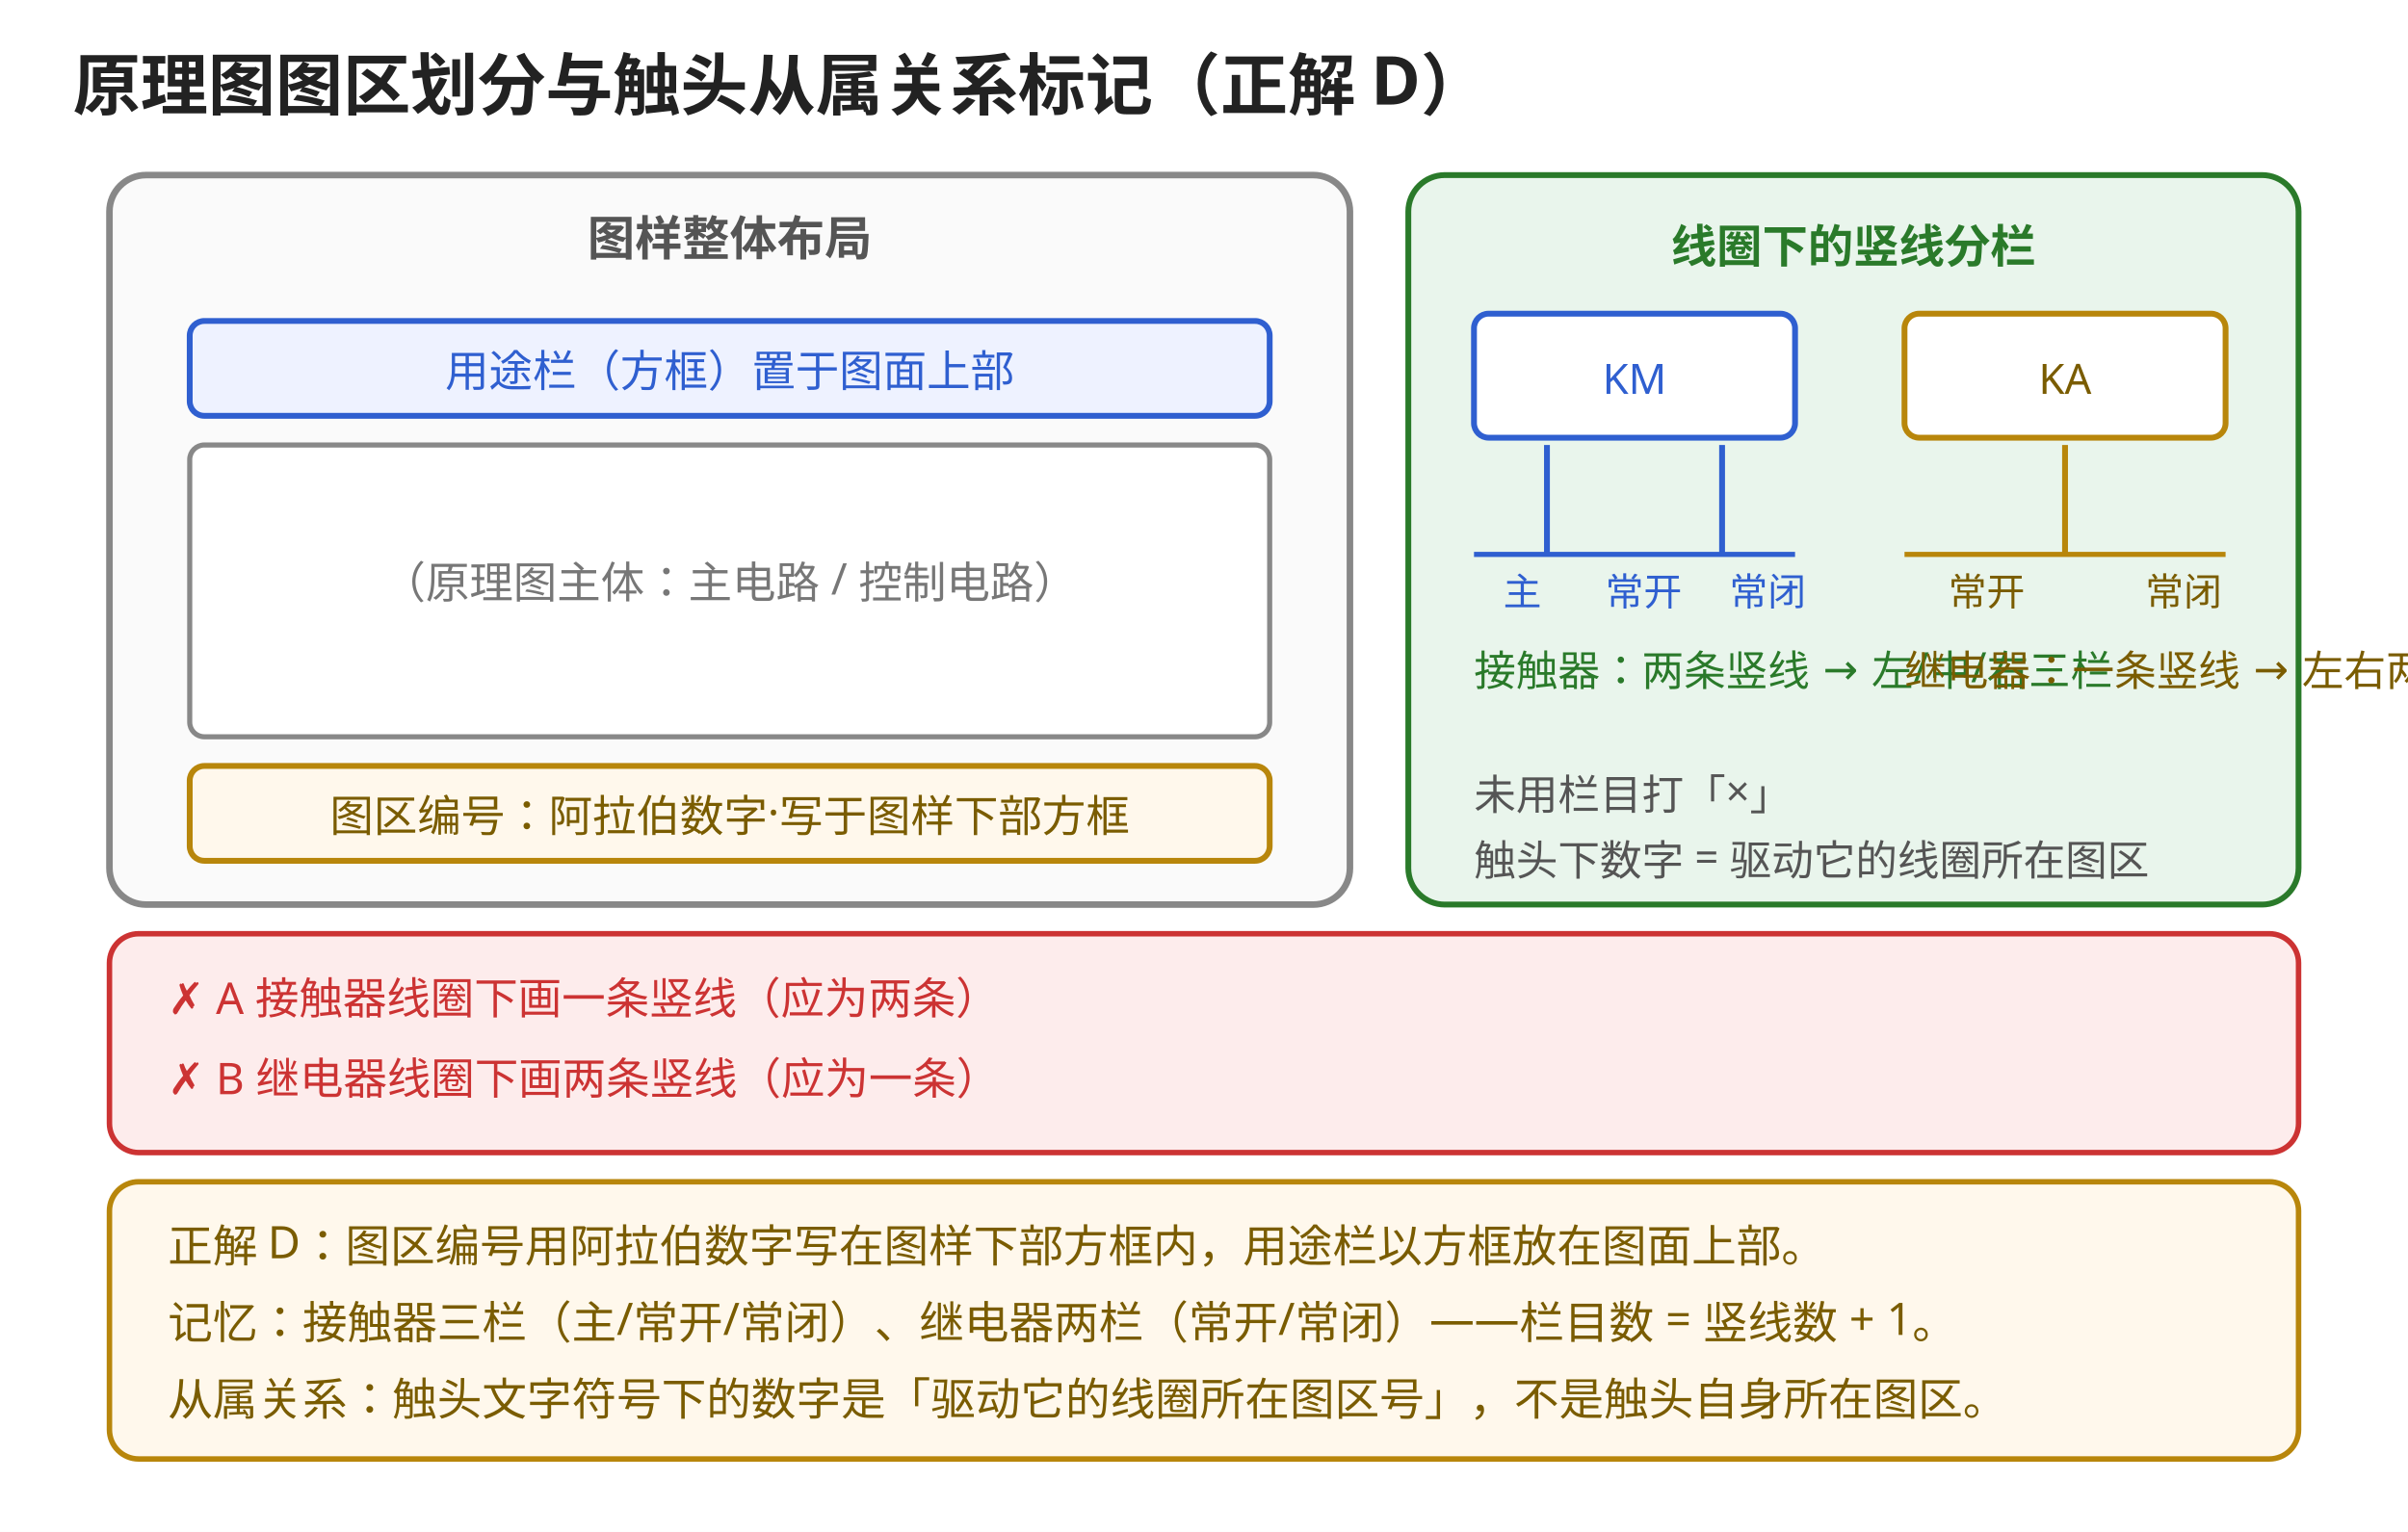
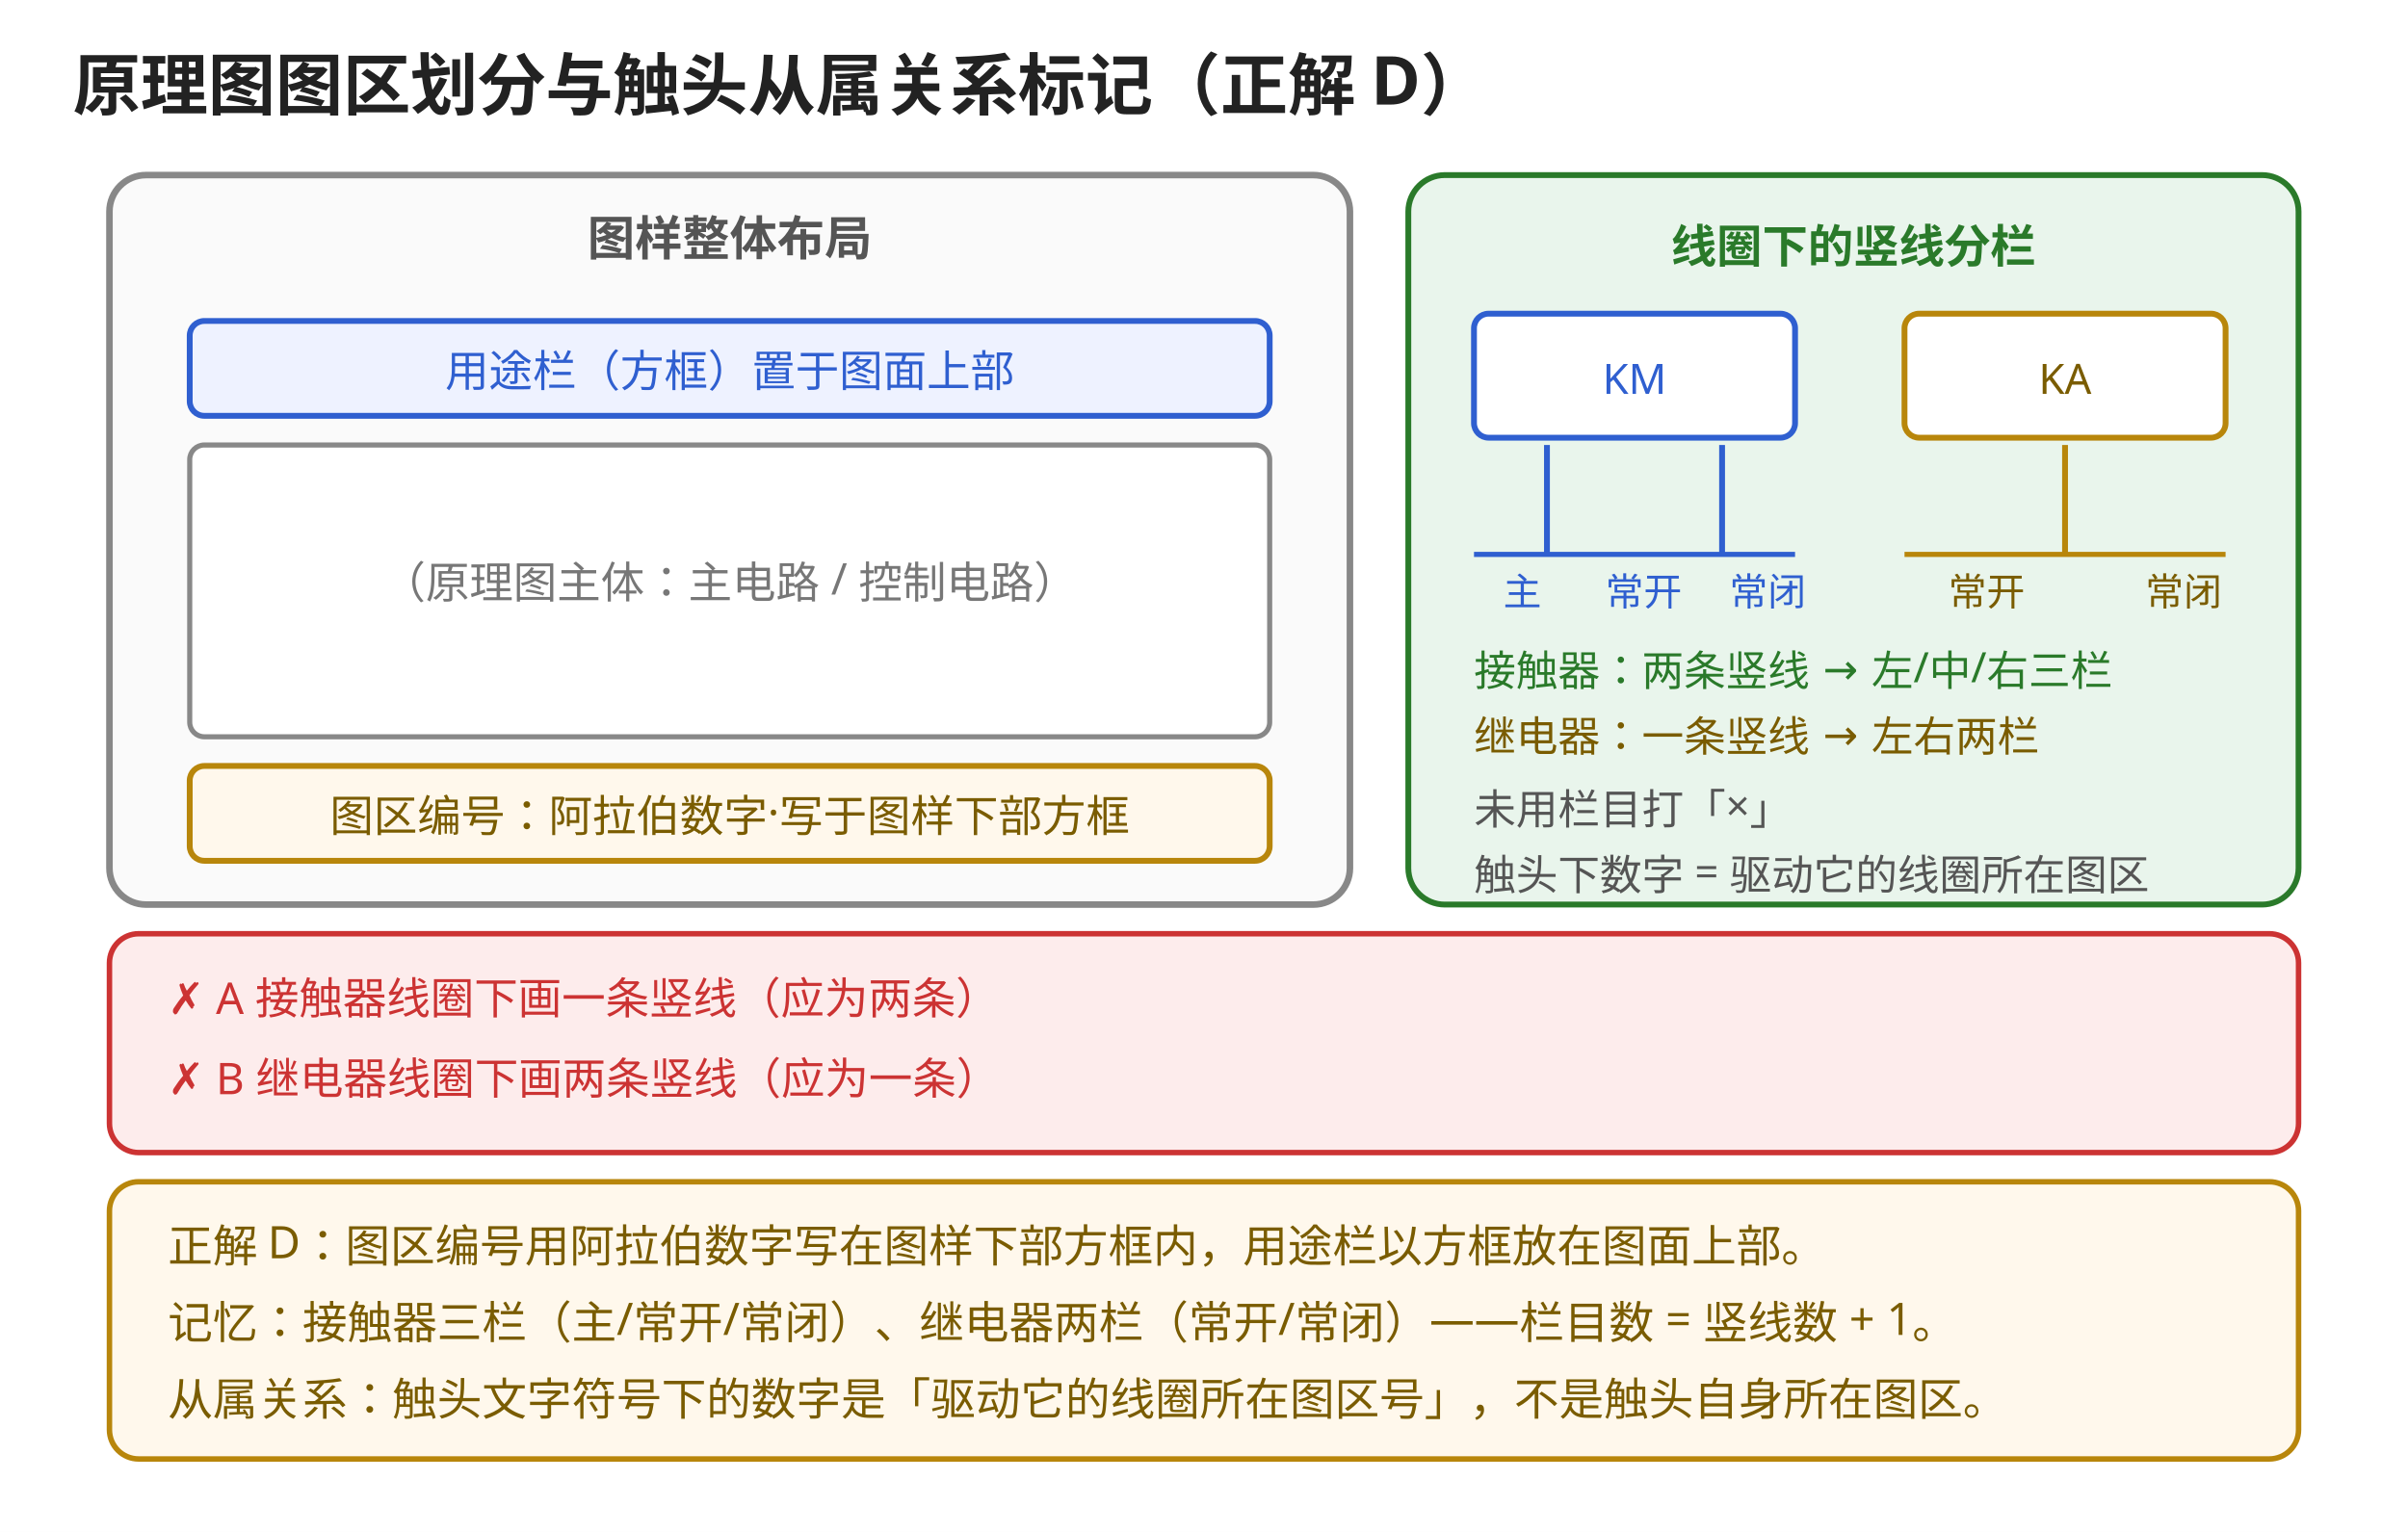
<svg xmlns="http://www.w3.org/2000/svg" viewBox="0 0 660 420" font-family="'Microsoft YaHei',sans-serif">
  <rect width="660" height="420" fill="#ffffff" />
  <text x="20" y="30" font-size="18.5" font-weight="bold" fill="#222">原理图图区划分与触头从属关系标记（正解 D）</text>
  <rect x="30" y="48" width="340" height="200" rx="10" fill="#fafafa" stroke="#888" stroke-width="1.8" />
  <text x="200" y="70" font-size="13" text-anchor="middle" fill="#555" font-weight="bold">图样整体布局</text>
  <rect x="52" y="88" width="296" height="26" rx="4" fill="#eef2ff" stroke="#2F5FD0" stroke-width="1.6" />
  <text x="200" y="106" font-size="12" text-anchor="middle" fill="#2F5FD0">用途栏（方框）置于图面上部</text>
  <rect x="52" y="122" width="296" height="80" rx="4" fill="#fff" stroke="#888" stroke-width="1.4" />
  <text x="200" y="164" font-size="12" text-anchor="middle" fill="#777">（原理图主体：主电路 / 控制电路）</text>
  <rect x="52" y="210" width="296" height="26" rx="4" fill="#fff8ec" stroke="#b8860b" stroke-width="1.6" />
  <text x="200" y="228" font-size="12" text-anchor="middle" fill="#7a5c00">图区编号：阿拉伯数字·写于图样下部方框</text>
  <rect x="386" y="48" width="244" height="200" rx="10" fill="#e9f5ec" stroke="#2a7a2a" stroke-width="1.6" />
  <text x="508" y="72" font-size="12.5" text-anchor="middle" fill="#2a7a2a" font-weight="bold">线圈下的竖线分栏</text>
  <rect x="404" y="86" width="88" height="34" rx="4" fill="#fff" stroke="#2F5FD0" stroke-width="1.6" />
  <text x="448" y="108" font-size="11.5" text-anchor="middle" fill="#2F5FD0">KM</text>
  <line x1="424" y1="122" x2="424" y2="152" stroke="#2F5FD0" stroke-width="1.6" />
  <line x1="472" y1="122" x2="472" y2="152" stroke="#2F5FD0" stroke-width="1.6" />
  <line x1="404" y1="152" x2="492" y2="152" stroke="#2F5FD0" stroke-width="1.4" />
  <text x="412" y="166" font-size="10.5" fill="#2F5FD0">主</text>
  <text x="440" y="166" font-size="10.5" fill="#2F5FD0">常开</text>
  <text x="474" y="166" font-size="10.5" fill="#2F5FD0">常闭</text>
  <text x="404" y="188" font-size="11.5" fill="#2a7a2a">接触器：两条竖线 → 左/中/右三栏</text>
  <rect x="522" y="86" width="88" height="34" rx="4" fill="#fff" stroke="#b8860b" stroke-width="1.6" />
  <text x="566" y="108" font-size="11.5" text-anchor="middle" fill="#7a5c00">KA</text>
  <line x1="566" y1="122" x2="566" y2="152" stroke="#b8860b" stroke-width="1.6" />
  <line x1="522" y1="152" x2="610" y2="152" stroke="#b8860b" stroke-width="1.4" />
  <text x="534" y="166" font-size="10.5" fill="#7a5c00">常开</text>
  <text x="588" y="166" font-size="10.5" fill="#7a5c00">常闭</text>
-   <text x="522" y="188" font-size="11.5" fill="#7a5c00">继电器：一条竖线 → 左右两栏</text>
-   <text x="404" y="222" font-size="11.5" fill="#555">未用栏目打「×」</text>
-   <text x="404" y="240" font-size="11.5" fill="#555">触头下数字 = 驱动它的线圈所在图区</text>
+   <text x="404" y="206" font-size="11.5" fill="#7a5c00">继电器：一条竖线 → 左右两栏</text>
+   <text x="404" y="226" font-size="11.5" fill="#555">未用栏目打「×」</text>
+   <text x="404" y="244" font-size="11.5" fill="#555">触头下数字 = 驱动它的线圈所在图区</text>
  <rect x="30" y="256" width="600" height="60" rx="8" fill="#fdecec" stroke="#c33" stroke-width="1.5" />
  <text x="46" y="278" font-size="12" fill="#c33">✗ A 接触器线圈下画一条竖线（应为两条）</text>
  <text x="46" y="300" font-size="12" fill="#c33">✗ B 继电器线圈下画两条竖线（应为一条）</text>
  <rect x="30" y="324" width="600" height="76" rx="8" fill="#fff8ec" stroke="#b8860b" stroke-width="1.5" />
  <text x="46" y="346" font-size="12.3" fill="#7a5c00">正解 D：图区编号用阿拉伯数字写在图样下部方框内，用途栏以方框放在图面上部。</text>
  <text x="46" y="367" font-size="12.3" fill="#7a5c00">记忆：接触器三栏（主/常开/常闭）、继电器两栏（常开/常闭）——栏目数 = 竖线数 + 1。</text>
  <text x="46" y="388" font-size="12.3" fill="#7a5c00">从属关系：触头文字符号下的数字是「驱动它的线圈所在图区号」，不是触头自身所在图区。</text>
</svg>
